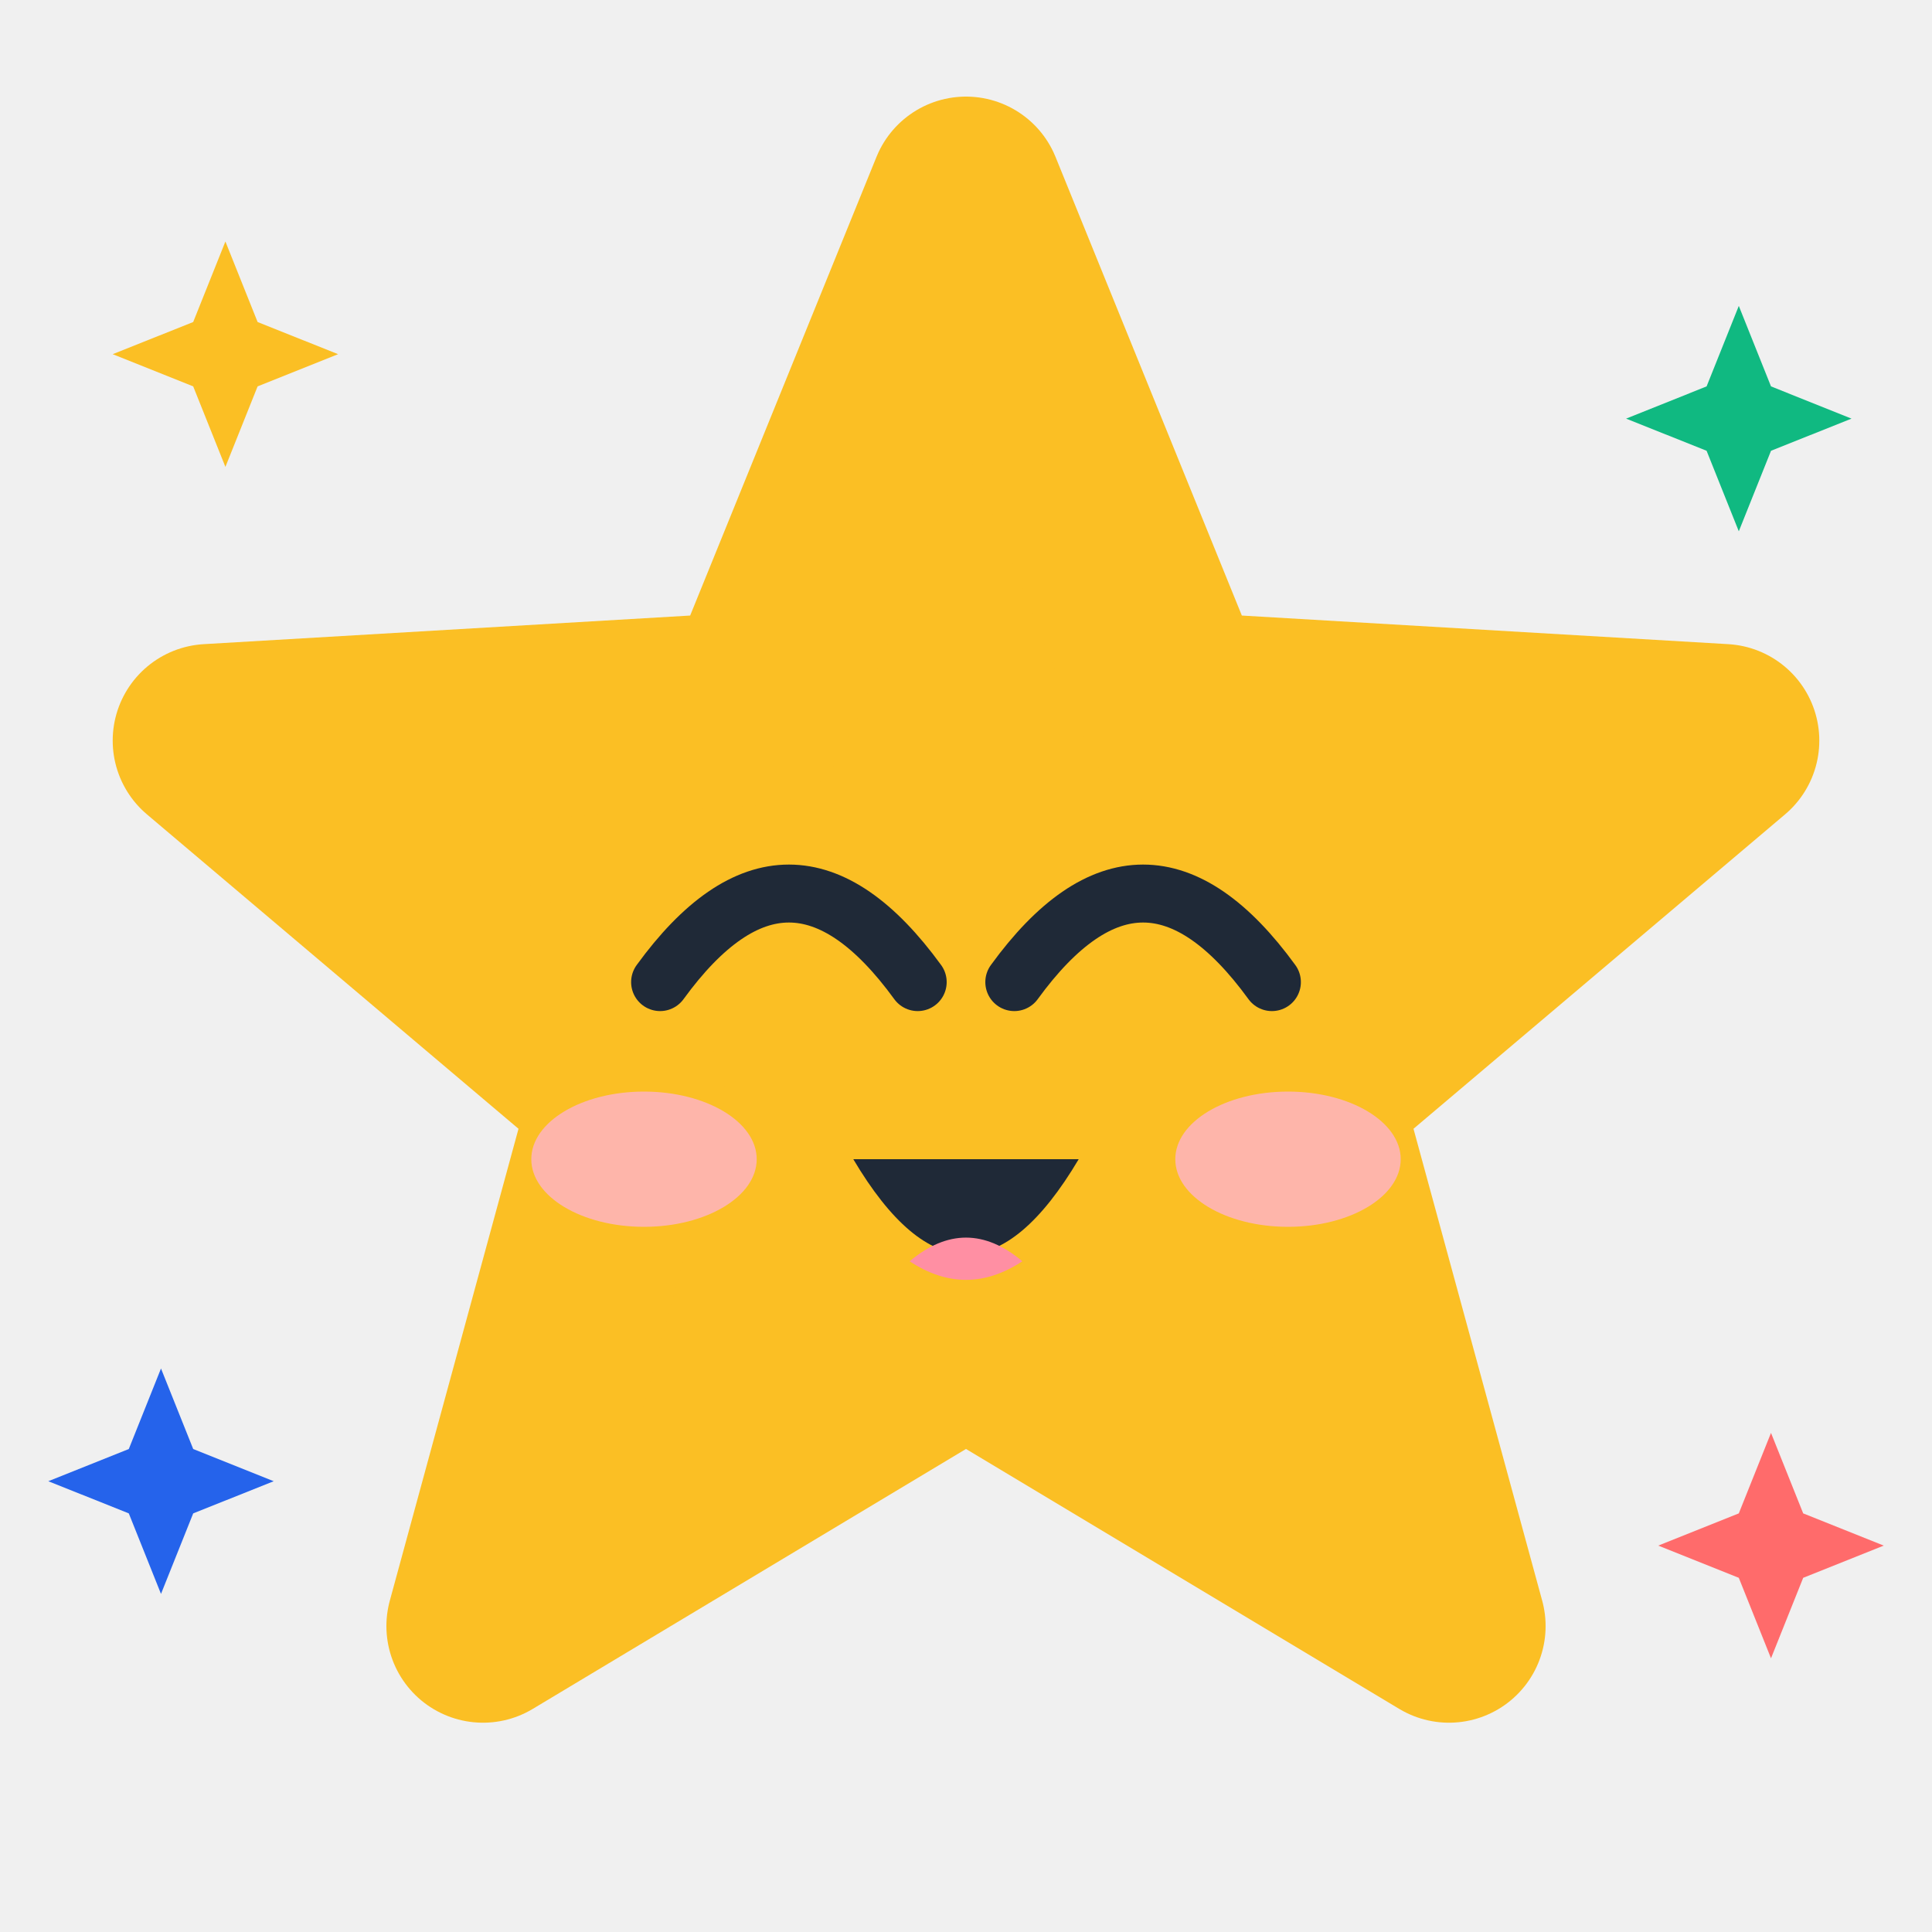
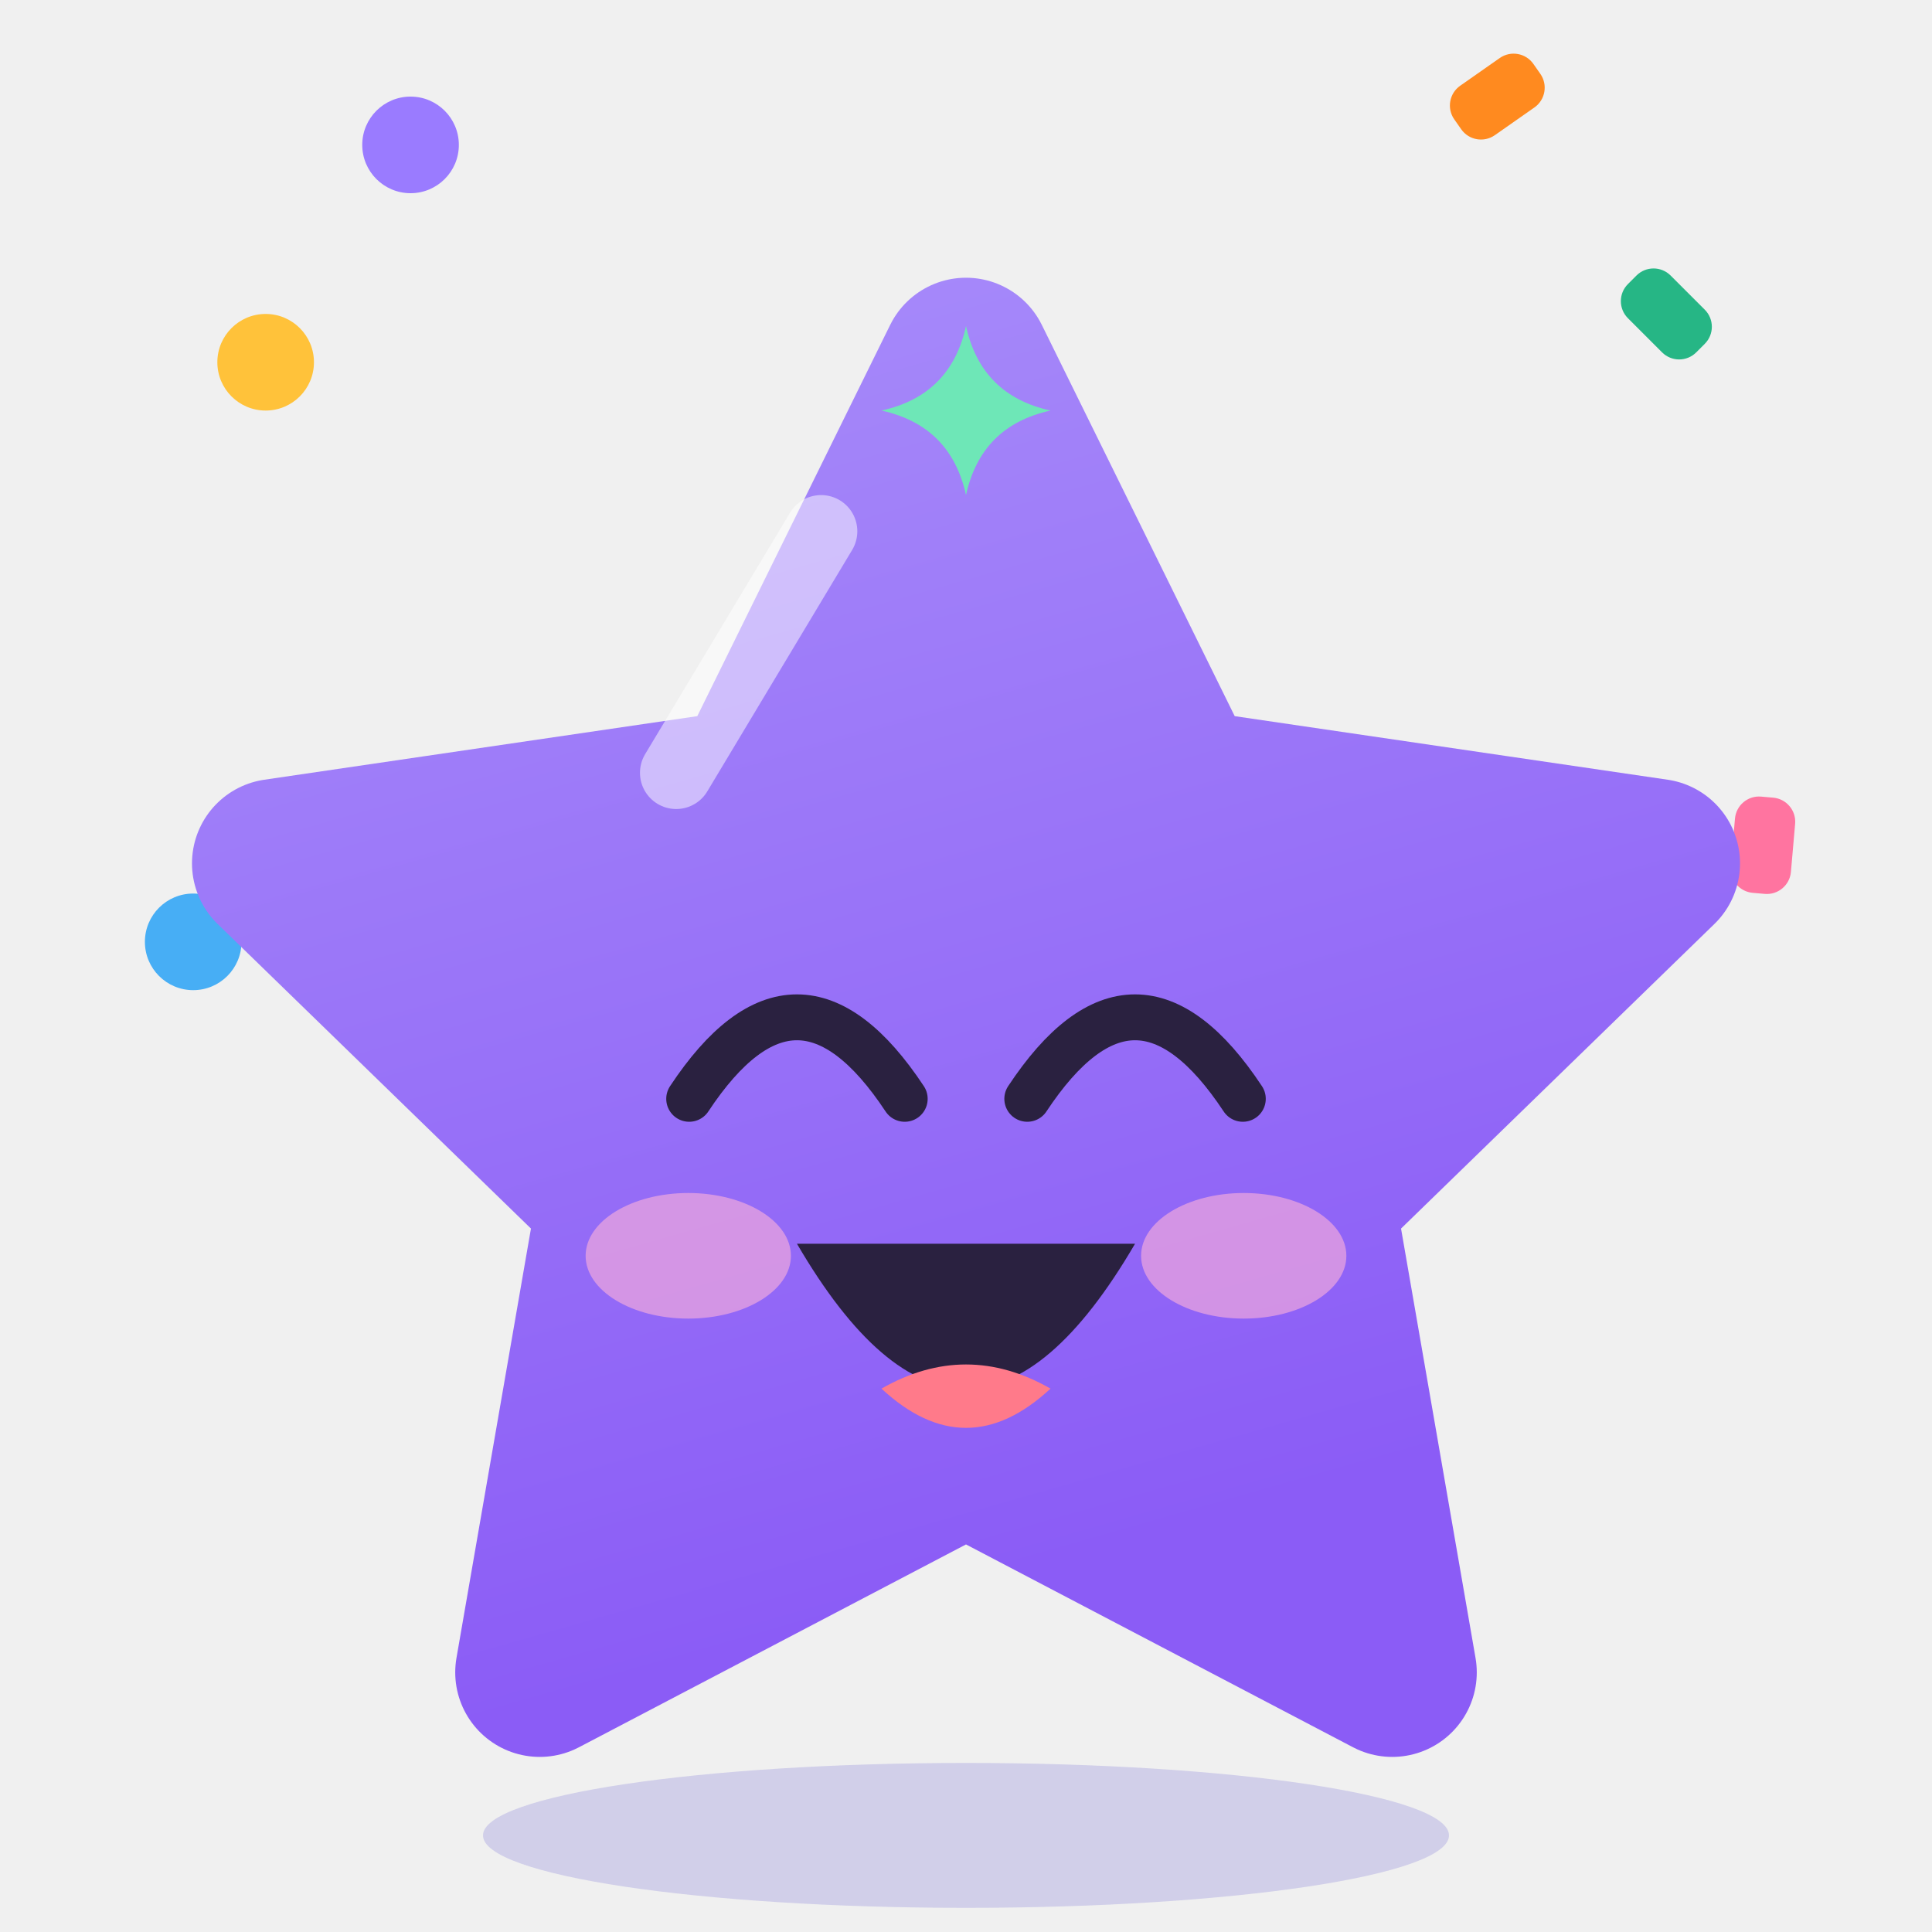
- <svg xmlns="http://www.w3.org/2000/svg" viewBox="0 0 120 120" width="120" height="120" role="img" aria-label="Sao Nhỏ" style="color:#FBBF24">
-   <polygon points="60,12 73,44 107,46 81,68 90,101 60,83 30,101 39,68 13,46 47,44" fill="#FBBF24" stroke="#FBBF24" stroke-width="12" stroke-linejoin="round" />
-   <path d="M41 61 Q49 50 57 61" fill="none" stroke="#1F2937" stroke-width="3.6" stroke-linecap="round" />
-   <path d="M63 61 Q71 50 79 61" fill="none" stroke="#1F2937" stroke-width="3.6" stroke-linecap="round" />
-   <ellipse cx="40" cy="72" rx="7" ry="4.2" fill="#FFB4C2" opacity=".85" />
-   <ellipse cx="80" cy="72" rx="7" ry="4.2" fill="#FFB4C2" opacity=".85" />
-   <path d="M53 72 Q60 83.8 67 72 Z" fill="#1F2937" />
-   <path d="M56.5 78.34 Q60 75.4 63.5 78.34 Q60 80.65 56.5 78.34 Z" fill="#FF8FA3" />
-   <path d="M14 15 L16 20 L21 22 L16 24 L14 29 L12 24 L7 22 L12 20 Z" fill="#FBBF24" />
-   <path d="M108 19 L110 24 L115 26 L110 28 L108 33 L106 28 L101 26 L106 24 Z" fill="#10B981" />
-   <path d="M10 85 L12 90 L17 92 L12 94 L10 99 L8 94 L3 92 L8 90 Z" fill="#2563EB" />
-   <path d="M110 89 L112 94 L117 96 L112 98 L110 103 L108 98 L103 96 L108 94 Z" fill="#FF6B6B" />
+ <svg xmlns="http://www.w3.org/2000/svg" viewBox="0 0 160 160" width="160" height="160" role="img" aria-label="Sao Nhỏ">
+   <style>
+ @keyframes f{0%,100%{transform:translateY(0)}50%{transform:translateY(-5px)}}
+ @keyframes s{0%,100%{transform:scaleX(1);opacity:.18}50%{transform:scaleX(.86);opacity:.1}}
+ @keyframes bl{0%,90%,100%{transform:scaleY(1)}94%{transform:scaleY(.08)}}
+ @keyframes wv{0%,100%{transform:rotate(0)}50%{transform:rotate(-26deg)}}
+ @keyframes sp{to{transform:rotate(360deg)}}
+ @keyframes ck{0%,100%{opacity:.45}50%{opacity:.8}}
+ @keyframes zz{0%{opacity:0;transform:translate(0,6px)}25%{opacity:1}100%{opacity:0;transform:translate(9px,-16px)}}
+ @keyframes pp{0%,100%{transform:scale(1) rotate(0)}50%{transform:scale(1.18) rotate(8deg)}}
+ .b{animation:f 3.4s ease-in-out infinite}
+ .sh{transform-box:fill-box;transform-origin:center;animation:s 3.4s ease-in-out infinite}
+ .e{transform-box:fill-box;transform-origin:center;animation:bl 5.2s infinite}
+ .w{transform-box:fill-box;animation:wv 1.8s ease-in-out infinite}
+ .hm{transform-origin:80px 90px;animation:sp 12s linear infinite}
+ .hh{transform-origin:80px 90px;animation:sp 144s linear infinite}
+ .ck{animation:ck 3.4s ease-in-out infinite}
+ .z{animation:zz 2.8s ease-in-out infinite}.z2{animation-delay:1.4s}
+ .pp{transform-box:fill-box;transform-origin:center;animation:pp 1.7s ease-in-out infinite}
+ .d2{animation-delay:.5s}.d3{animation-delay:1s}
+ @media (prefers-reduced-motion:reduce){*{animation:none!important}}
+ </style>
+   <defs>
+     <linearGradient id="sncelebrateb" x1="0" y1="0" x2=".3" y2="1">
+       <stop offset="0" stop-color="#A78BFA" />
+       <stop offset="1" stop-color="#8B5CF6" />
+     </linearGradient>
+     <linearGradient id="sncelebratem" x1="0" y1="0" x2="0" y2="1">
+       <stop offset="0" stop-color="#34D399" />
+       <stop offset="1" stop-color="#10B981" />
+     </linearGradient>
+   </defs>
+   <ellipse class="sh" cx="80" cy="152" rx="40" ry="6" fill="#4338CA" opacity=".18" />
+   <circle class="pp" cx="22" cy="30" r="4" fill="#FFC23A" />
+   <rect class="pp d2" x="134" y="23.5" width="8" height="5" rx="2" fill="#26B685" transform="rotate(45 138 26)" />
+   <circle class="pp d3" cx="16" cy="78" r="4" fill="#47AEF5" />
+   <rect class="pp" x="142" y="67.5" width="8" height="5" rx="2" fill="#FF74A0" transform="rotate(95 146 70)" />
+   <circle class="pp d2" cx="34" cy="12" r="4" fill="#9A7BFF" />
+   <rect class="pp d3" x="120" y="5.5" width="8" height="5" rx="2" fill="#FF8A1F" transform="rotate(145 124 8)" />
+   <g class="b">
+     <path d="M80.0 30.0 L97.6 65.7 L137.1 71.5 L108.5 99.3 L115.3 138.5 L80.0 120.0 L44.7 138.5 L51.5 99.3 L22.9 71.5 L62.4 65.7 Z" fill="url(#sncelebrateb)" stroke="url(#sncelebrateb)" stroke-width="14" stroke-linejoin="round" />
+     <path d="M56 64 L68 44" stroke="#FFFFFF" stroke-opacity=".5" stroke-width="6" stroke-linecap="round" />
+     <path class="pp" d="M80 27 Q81.26 32.74 87 34 Q81.26 35.26 80 41 Q78.74 35.26 73 34 Q78.74 32.74 80 27 Z" fill="#6EE7B7" />
+     <g class="ck">
+       <ellipse cx="57" cy="104" rx="8.5" ry="5.2" fill="#FFB3D9" opacity=".6" />
+       <ellipse cx="103" cy="104" rx="8.5" ry="5.2" fill="#FFB3D9" opacity=".6" />
+     </g>
+     <path d="M57.075 91 Q66 77.5 74.925 91" fill="none" stroke="#2A2140" stroke-width="3.8" stroke-linecap="round" />
+     <path d="M85.075 91 Q94 77.5 102.925 91" fill="none" stroke="#2A2140" stroke-width="3.8" stroke-linecap="round" />
+     <path d="M66 103 Q80 127 94 103 Z" fill="#2A2140" />
+     <path d="M73 115 Q80 111 87 115 Q80 121.5 73 115 Z" fill="#FF7A8A" />
+   </g>
</svg>
